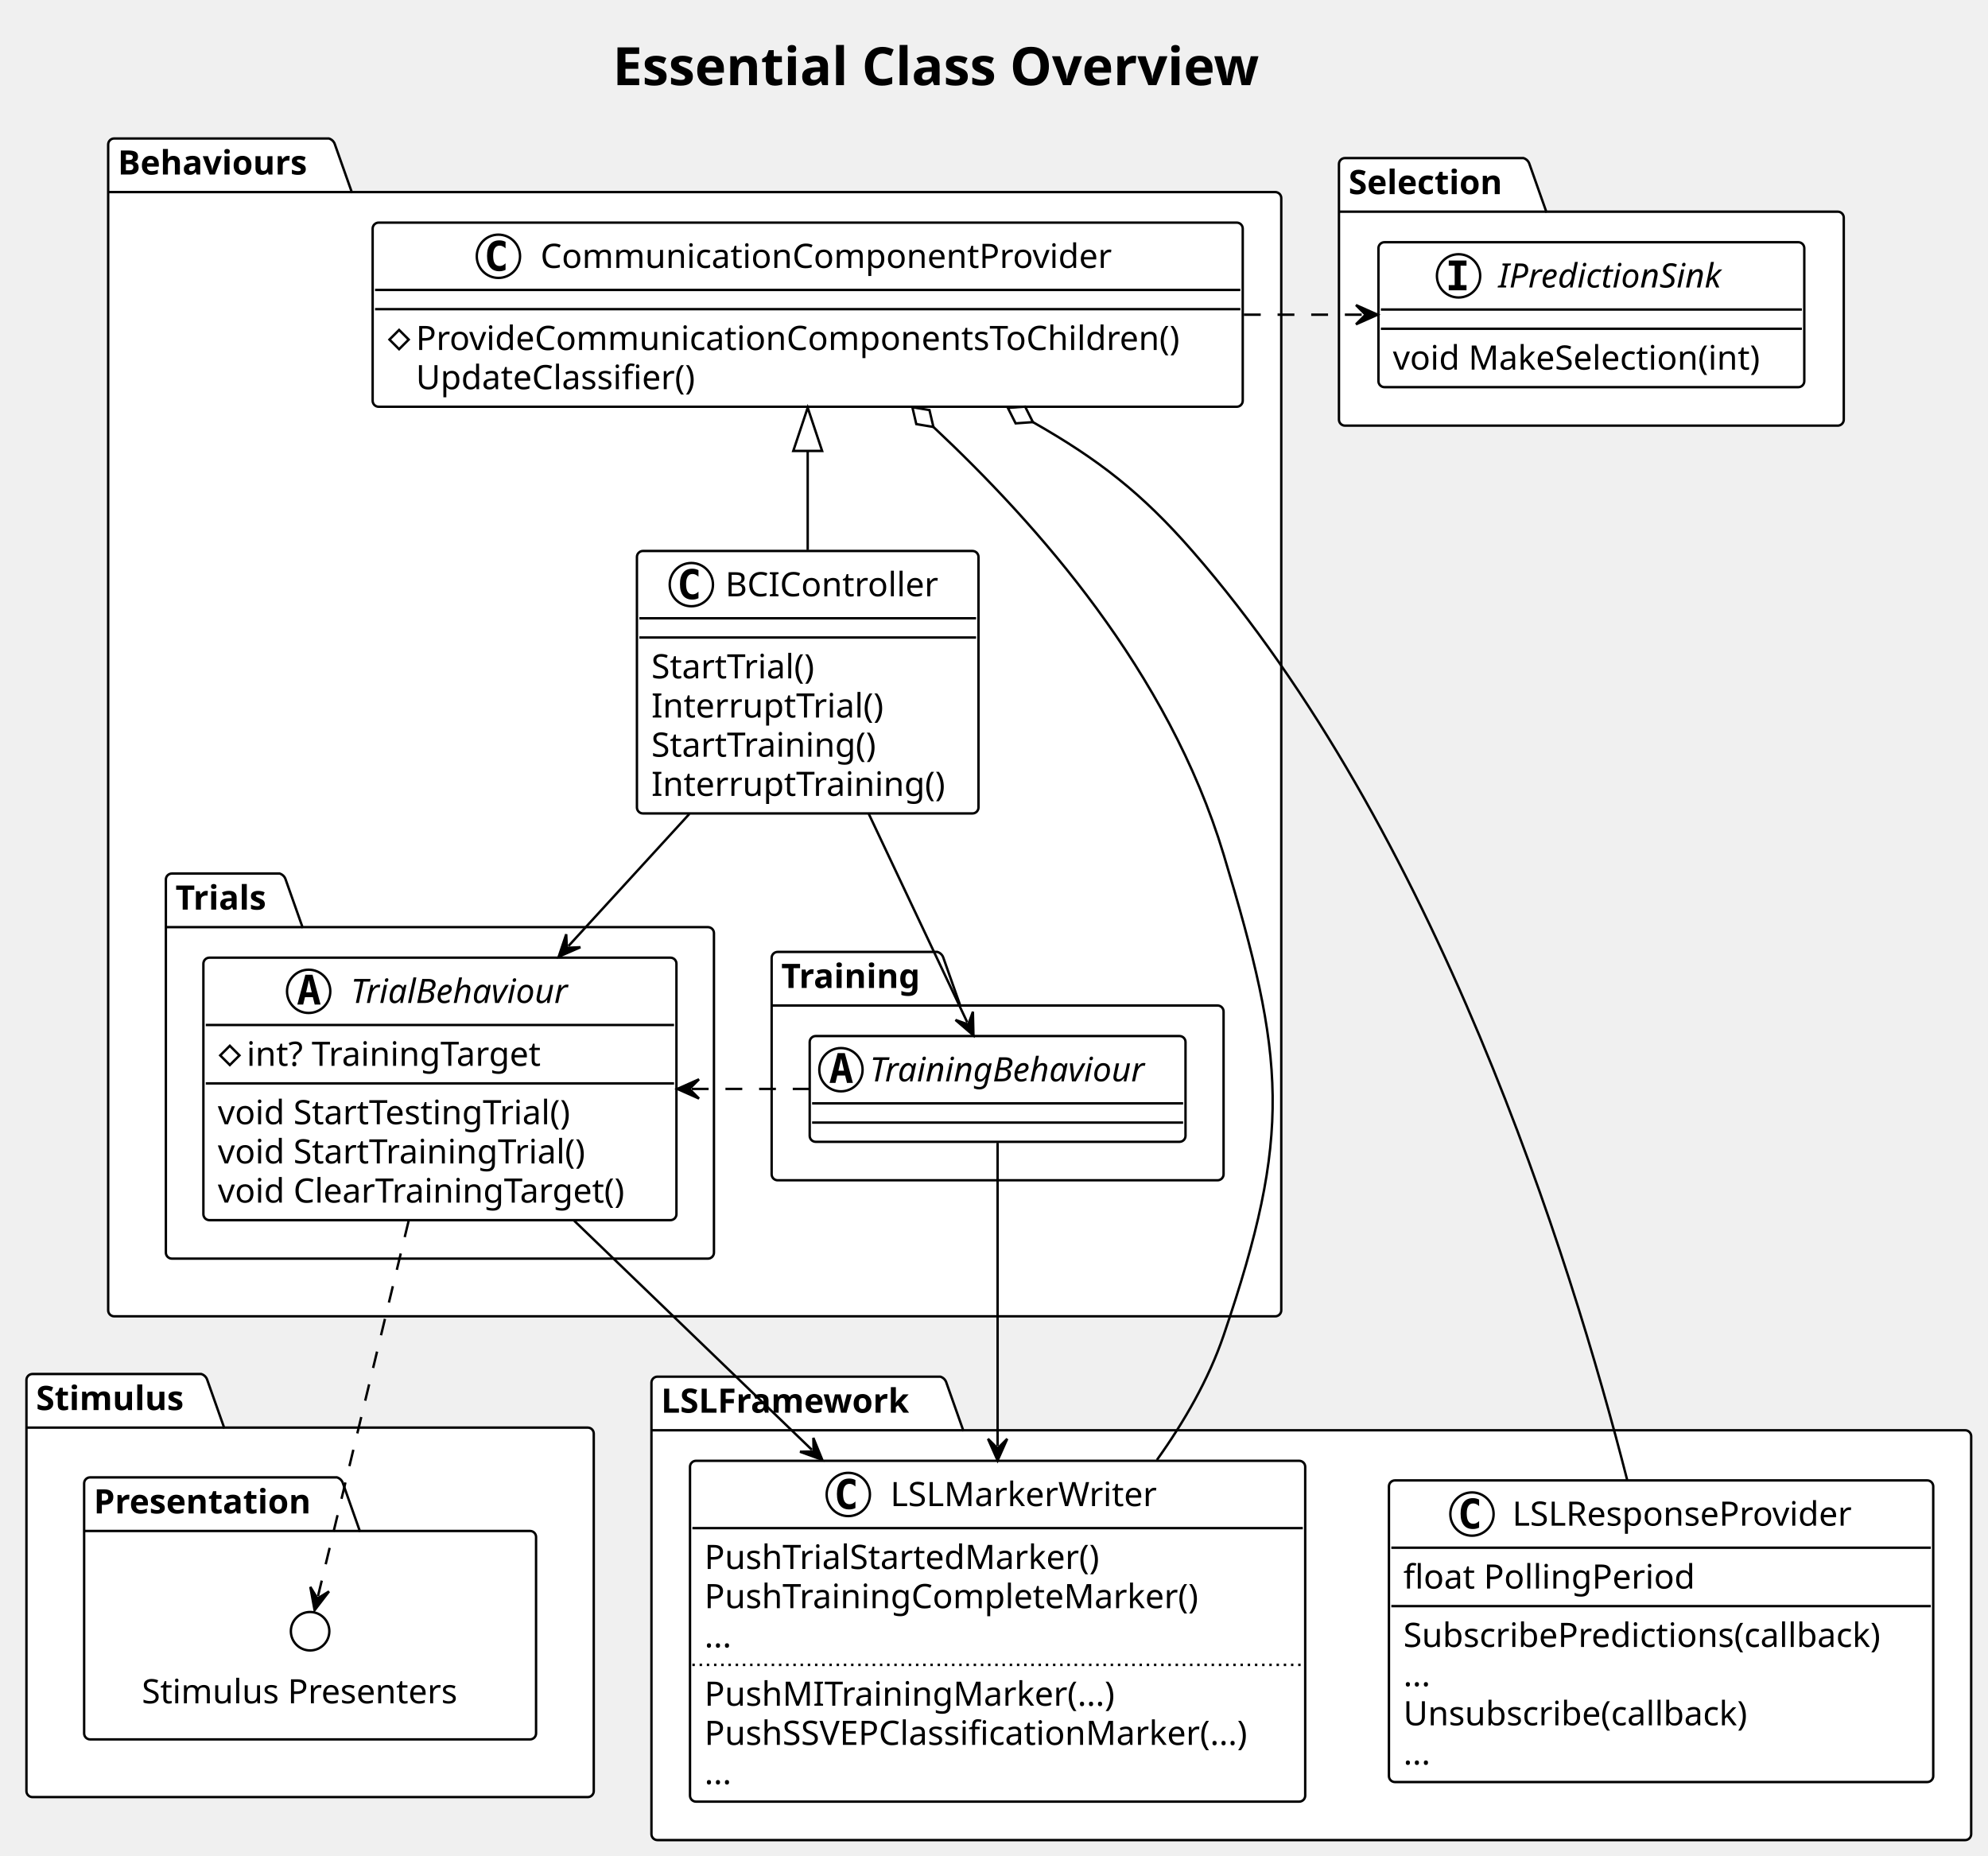
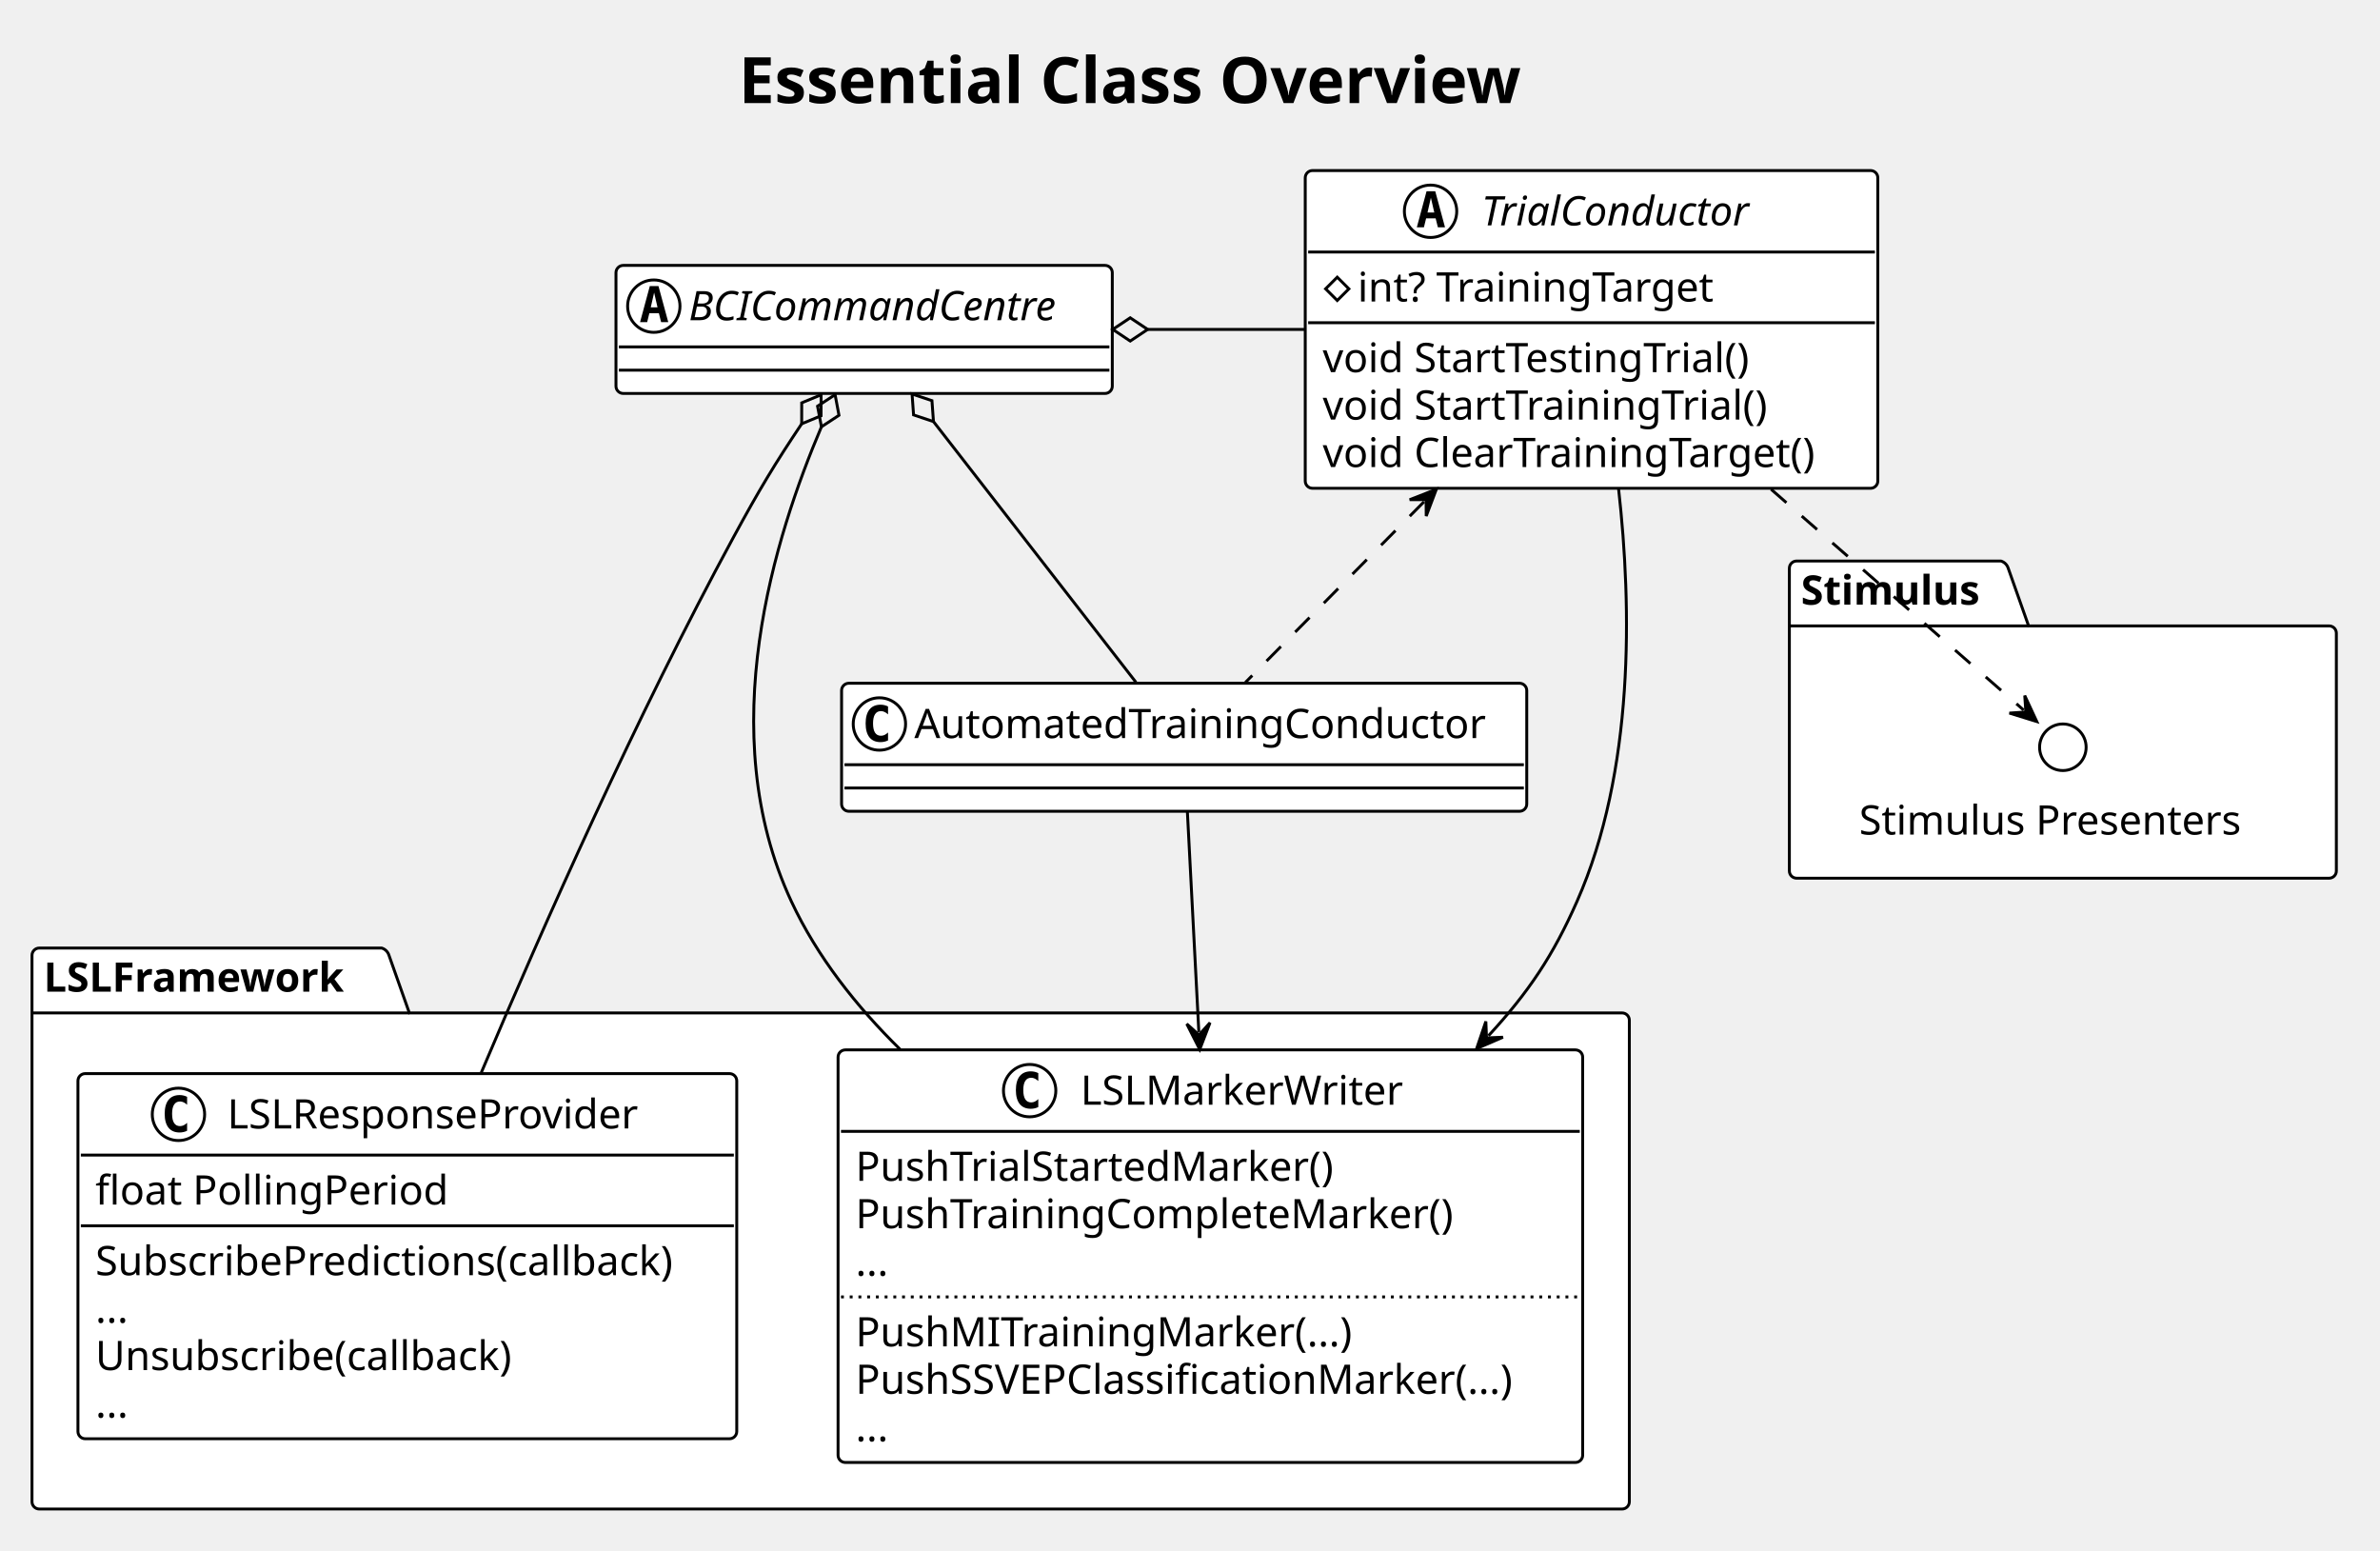
- <svg xmlns="http://www.w3.org/2000/svg" contentStyleType="text/css" data-diagram-type="CLASS" height="772px" preserveAspectRatio="none" style="width:827px;height:772px;background:#FFFFFF;" version="1.1" viewBox="0 0 827 772" width="827px" zoomAndPan="magnify">
+ <svg xmlns="http://www.w3.org/2000/svg" contentStyleType="text/css" data-diagram-type="CLASS" height="533px" preserveAspectRatio="none" style="width:818px;height:533px;background:#FFFFFF;" version="1.1" viewBox="0 0 818 533" width="818px" zoomAndPan="magnify">
  <defs />
  <g>
    <g class="title" data-source-line="2">
-       <text fill="#000000" font-family="Verdana" font-size="22" font-weight="bold" lengthAdjust="spacing" textLength="308.226" x="254.887" y="35.421">Essential Class Overview</text>
+       <text fill="#000000" font-family="Verdana" font-size="22" font-weight="700" lengthAdjust="spacing" textLength="308.226" x="253.887" y="35.421">Essential Class Overview</text>
    </g>
-     <g class="cluster" data-qualified-name="Selection" data-source-line="5" id="ent0003">
-       <path d="M559.5,65.759 L633.747,65.759 A3.75,3.75 0 0 1 636.247,68.259 L643.247,88.056 L764.5,88.056 A2.5,2.5 0 0 1 767,90.556 L767,174.559 A2.5,2.5 0 0 1 764.5,177.059 L559.5,177.059 A2.5,2.5 0 0 1 557,174.559 L557,68.259 A2.5,2.5 0 0 1 559.5,65.759" fill="#FFFFFF" style="stroke:#000000;stroke-width:1;" />
-       <line style="stroke:#000000;stroke-width:1;" x1="557" x2="643.247" y1="88.056" y2="88.056" />
-       <text fill="#000000" font-family="Verdana" font-size="14" font-weight="bold" lengthAdjust="spacing" textLength="73.247" x="561" y="80.754">Selection</text>
+     <g class="cluster" data-qualified-name="LSLFramework" data-source-line="21" id="ent0007">
+       <path d="M13.5,325.799 L131.19,325.799 A3.75,3.75 0 0 1 133.69,328.299 L140.69,348.096 L557.5,348.096 A2.5,2.5 0 0 1 560,350.596 L560,516.079 A2.5,2.5 0 0 1 557.5,518.579 L13.5,518.579 A2.5,2.5 0 0 1 11,516.079 L11,328.299 A2.5,2.5 0 0 1 13.5,325.799" fill="#FFFFFF" style="stroke:#000000;stroke-width:1;" />
+       <line style="stroke:#000000;stroke-width:1;" x1="11" x2="140.69" y1="348.096" y2="348.096" />
+       <text fill="#000000" font-family="Verdana" font-size="14" font-weight="700" lengthAdjust="spacing" textLength="116.689" x="15" y="340.795">LSLFramework</text>
    </g>
-     <g class="cluster" data-qualified-name="Stimulus" data-source-line="15" id="ent0008">
-       <path d="M13.5,571.579 L83.728,571.579 A3.75,3.75 0 0 1 86.228,574.079 L93.228,593.876 L244.5,593.876 A2.5,2.5 0 0 1 247,596.376 L247,745.079 A2.5,2.5 0 0 1 244.5,747.579 L13.5,747.579 A2.5,2.5 0 0 1 11,745.079 L11,574.079 A2.5,2.5 0 0 1 13.5,571.579" fill="#FFFFFF" style="stroke:#000000;stroke-width:1;" />
-       <line style="stroke:#000000;stroke-width:1;" x1="11" x2="93.228" y1="593.876" y2="593.876" />
-       <text fill="#000000" font-family="Verdana" font-size="14" font-weight="bold" lengthAdjust="spacing" textLength="69.228" x="15" y="586.574">Stimulus</text>
+     <g class="cluster" data-qualified-name="Stimulus" data-source-line="50" id="ent0015">
+       <path d="M617.5,192.799 L687.727,192.799 A3.75,3.75 0 0 1 690.227,195.299 L697.227,215.096 L800.5,215.096 A2.5,2.5 0 0 1 803,217.596 L803,299.299 A2.5,2.5 0 0 1 800.5,301.799 L617.5,301.799 A2.5,2.5 0 0 1 615,299.299 L615,195.299 A2.5,2.5 0 0 1 617.5,192.799" fill="#FFFFFF" style="stroke:#000000;stroke-width:1;" />
+       <line style="stroke:#000000;stroke-width:1;" x1="615" x2="697.227" y1="215.096" y2="215.096" />
+       <text fill="#000000" font-family="Verdana" font-size="14" font-weight="700" lengthAdjust="spacing" textLength="69.228" x="619" y="207.794">Stimulus</text>
    </g>
-     <g class="cluster" data-qualified-name="Stimulus.Presentation" data-source-line="9" id="ent0004">
-       <path d="M37.5,614.579 L140.171,614.579 A3.75,3.75 0 0 1 142.671,617.079 L149.671,636.876 L220.5,636.876 A2.5,2.5 0 0 1 223,639.376 L223,721.079 A2.5,2.5 0 0 1 220.5,723.579 L37.5,723.579 A2.5,2.5 0 0 1 35,721.079 L35,617.079 A2.5,2.5 0 0 1 37.5,614.579" fill="#FFFFFF" style="stroke:#000000;stroke-width:1;" />
-       <line style="stroke:#000000;stroke-width:1;" x1="35" x2="149.671" y1="636.876" y2="636.876" />
-       <text fill="#000000" font-family="Verdana" font-size="14" font-weight="bold" lengthAdjust="spacing" textLength="101.671" x="39" y="629.574">Presentation</text>
+     <g class="entity" data-qualified-name="LSLFramework.LSLMarkerWriter" data-source-line="22" id="ent0008">
+       <rect fill="#FFFFFF" height="141.781" rx="2.5" ry="2.5" style="stroke:#000000;stroke-width:1;" width="255.92" x="288.04" y="360.799" />
+       <ellipse cx="353.888" cy="374.799" fill="#FFFFFF" rx="9" ry="9" style="stroke:#000000;stroke-width:1;" />
+       <path d="M356.857,380.44 Q356.279,380.737 355.638,380.877 Q354.998,381.034 354.294,381.034 Q351.794,381.034 350.466,379.393 Q349.154,377.737 349.154,374.612 Q349.154,371.487 350.466,369.831 Q351.794,368.174 354.294,368.174 Q354.998,368.174 355.638,368.331 Q356.294,368.487 356.857,368.784 L356.857,371.502 Q356.232,370.924 355.638,370.659 Q355.044,370.377 354.419,370.377 Q353.076,370.377 352.388,371.456 Q351.701,372.518 351.701,374.612 Q351.701,376.706 352.388,377.784 Q353.076,378.846 354.419,378.846 Q355.044,378.846 355.638,378.581 Q356.232,378.299 356.857,377.721 L356.857,380.44 Z " fill="#000000" />
+       <text fill="#000000" font-family="Verdana" font-size="14" lengthAdjust="spacing" textLength="116.724" x="371.388" y="379.646">LSLMarkerWriter</text>
+       <line style="stroke:#000000;stroke-width:1;" x1="289.04" x2="542.96" y1="388.799" y2="388.799" />
+       <text fill="#000000" font-family="Verdana" font-size="14" lengthAdjust="spacing" textLength="175.663" x="294.04" y="405.795">PushTrialStartedMarker()</text>
+       <text fill="#000000" font-family="Verdana" font-size="14" lengthAdjust="spacing" textLength="218.066" x="294.04" y="422.091">PushTrainingCompleteMarker()</text>
+       <text fill="#000000" font-family="Verdana" font-size="14" lengthAdjust="spacing" textLength="13.351" x="294.04" y="438.388">...</text>
+       <line style="stroke:#000000;stroke-width:1;stroke-dasharray:1,2;" x1="289.04" x2="542.96" y1="445.69" y2="445.69" />
+       <text fill="#000000" font-family="Verdana" font-size="14" lengthAdjust="spacing" textLength="180.154" x="294.04" y="462.685">PushMITrainingMarker(...)</text>
+       <text fill="#000000" font-family="Verdana" font-size="14" lengthAdjust="spacing" textLength="243.92" x="294.04" y="478.982">PushSSVEPClassificationMarker(...)</text>
+       <text fill="#000000" font-family="Verdana" font-size="14" lengthAdjust="spacing" textLength="13.351" x="294.04" y="495.279">...</text>
    </g>
-     <g class="cluster" data-qualified-name="Behaviours" data-source-line="14" id="ent0006">
-       <path d="M47.5,57.609 L136.827,57.609 A3.75,3.75 0 0 1 139.327,60.109 L146.327,79.906 L530.5,79.906 A2.5,2.5 0 0 1 533,82.406 L533,545.079 A2.5,2.5 0 0 1 530.5,547.579 L47.5,547.579 A2.5,2.5 0 0 1 45,545.079 L45,60.109 A2.5,2.5 0 0 1 47.5,57.609" fill="#FFFFFF" style="stroke:#000000;stroke-width:1;" />
-       <line style="stroke:#000000;stroke-width:1;" x1="45" x2="146.327" y1="79.906" y2="79.906" />
-       <text fill="#000000" font-family="Verdana" font-size="14" font-weight="bold" lengthAdjust="spacing" textLength="88.327" x="49" y="72.605">Behaviours</text>
+     <g class="entity" data-qualified-name="LSLFramework.LSLResponseProvider" data-source-line="32" id="ent0009">
+       <rect fill="#FFFFFF" height="125.484" rx="2.5" ry="2.5" style="stroke:#000000;stroke-width:1;" width="226.43" x="26.79" y="368.949" />
+       <ellipse cx="61.337" cy="382.949" fill="#FFFFFF" rx="9" ry="9" style="stroke:#000000;stroke-width:1;" />
+       <path d="M64.306,388.59 Q63.727,388.887 63.087,389.027 Q62.446,389.184 61.743,389.184 Q59.243,389.184 57.915,387.543 Q56.602,385.887 56.602,382.762 Q56.602,379.637 57.915,377.981 Q59.243,376.324 61.743,376.324 Q62.446,376.324 63.087,376.481 Q63.743,376.637 64.306,376.934 L64.306,379.652 Q63.681,379.074 63.087,378.809 Q62.493,378.527 61.868,378.527 Q60.524,378.527 59.837,379.606 Q59.149,380.668 59.149,382.762 Q59.149,384.856 59.837,385.934 Q60.524,386.996 61.868,386.996 Q62.493,386.996 63.087,386.731 Q63.681,386.449 64.306,385.871 L64.306,388.59 Z " fill="#000000" />
+       <text fill="#000000" font-family="Verdana" font-size="14" lengthAdjust="spacing" textLength="150.548" x="78.125" y="387.796">LSLResponseProvider</text>
+       <line style="stroke:#000000;stroke-width:1;" x1="27.79" x2="252.22" y1="396.949" y2="396.949" />
+       <text fill="#000000" font-family="Verdana" font-size="14" lengthAdjust="spacing" textLength="126.492" x="32.79" y="413.945">float PollingPeriod</text>
+       <line style="stroke:#000000;stroke-width:1;" x1="27.79" x2="252.22" y1="421.246" y2="421.246" />
+       <text fill="#000000" font-family="Verdana" font-size="14" lengthAdjust="spacing" textLength="214.43" x="32.79" y="438.241">SubscribePredictions(callback)</text>
+       <text fill="#000000" font-family="Verdana" font-size="14" lengthAdjust="spacing" textLength="13.351" x="32.79" y="454.538">...</text>
+       <text fill="#000000" font-family="Verdana" font-size="14" lengthAdjust="spacing" textLength="154.56" x="32.79" y="470.835">Unsubscribe(callback)</text>
+       <text fill="#000000" font-family="Verdana" font-size="14" lengthAdjust="spacing" textLength="13.351" x="32.79" y="487.132">...</text>
    </g>
-     <g class="cluster" data-qualified-name="Behaviours.Trials" data-source-line="27" id="ent0011">
-       <path d="M71.5,363.389 L116.332,363.389 A3.75,3.75 0 0 1 118.832,365.889 L125.832,385.686 L294.5,385.686 A2.5,2.5 0 0 1 297,388.186 L297,521.079 A2.5,2.5 0 0 1 294.5,523.579 L71.5,523.579 A2.5,2.5 0 0 1 69,521.079 L69,365.889 A2.5,2.5 0 0 1 71.5,363.389" fill="#FFFFFF" style="stroke:#000000;stroke-width:1;" />
-       <line style="stroke:#000000;stroke-width:1;" x1="69" x2="125.832" y1="385.686" y2="385.686" />
-       <text fill="#000000" font-family="Verdana" font-size="14" font-weight="bold" lengthAdjust="spacing" textLength="43.832" x="73" y="378.385">Trials</text>
+     <g class="entity" data-qualified-name="Stimulus.presenters" data-source-line="51" id="ent0016">
+       <ellipse cx="709" cy="256.799" fill="#FFFFFF" rx="8" ry="8" style="stroke:#000000;stroke-width:1;" />
+       <text fill="#000000" font-family="Verdana" font-size="14" lengthAdjust="spacing" textLength="140.027" x="638.986" y="286.795">Stimulus Presenters</text>
    </g>
-     <g class="cluster" data-qualified-name="Behaviours.Training" data-source-line="36" id="ent0013">
-       <path d="M323.5,395.989 L389.954,395.989 A3.75,3.75 0 0 1 392.454,398.489 L399.454,418.286 L506.5,418.286 A2.5,2.5 0 0 1 509,420.786 L509,488.489 A2.5,2.5 0 0 1 506.5,490.989 L323.5,490.989 A2.5,2.5 0 0 1 321,488.489 L321,398.489 A2.5,2.5 0 0 1 323.5,395.989" fill="#FFFFFF" style="stroke:#000000;stroke-width:1;" />
-       <line style="stroke:#000000;stroke-width:1;" x1="321" x2="399.454" y1="418.286" y2="418.286" />
-       <text fill="#000000" font-family="Verdana" font-size="14" font-weight="bold" lengthAdjust="spacing" textLength="65.454" x="325" y="410.985">Training</text>
+     <g class="entity" data-qualified-name="BCICommandCentre" data-source-line="5" id="ent0002">
+       <rect fill="#FFFFFF" height="44" rx="2.5" ry="2.5" style="stroke:#000000;stroke-width:1;" width="170.584" x="211.71" y="91.209" />
+       <ellipse cx="224.71" cy="105.209" fill="#FFFFFF" rx="9" ry="9" style="stroke:#000000;stroke-width:1;" />
+       <path d="M224.819,100.553 L223.663,105.631 L225.991,105.631 L224.819,100.553 Z M223.335,98.319 L226.319,98.319 L229.679,110.709 L227.226,110.709 L226.46,107.647 L223.179,107.647 L222.429,110.709 L219.991,110.709 L223.335,98.319 Z " fill="#000000" />
+       <text fill="#000000" font-family="Verdana" font-size="14" font-style="italic" lengthAdjust="spacing" textLength="142.584" x="236.71" y="110.056">BCICommandCentre</text>
+       <line style="stroke:#000000;stroke-width:1;" x1="212.71" x2="381.294" y1="119.209" y2="119.209" />
+       <line style="stroke:#000000;stroke-width:1;" x1="212.71" x2="381.294" y1="127.209" y2="127.209" />
    </g>
-     <g class="cluster" data-qualified-name="LSLFramework" data-source-line="45" id="ent0018">
-       <path d="M273.5,572.689 L391.19,572.689 A3.75,3.75 0 0 1 393.69,575.189 L400.69,594.986 L817.5,594.986 A2.5,2.5 0 0 1 820,597.486 L820,762.969 A2.5,2.5 0 0 1 817.5,765.469 L273.5,765.469 A2.5,2.5 0 0 1 271,762.969 L271,575.189 A2.5,2.5 0 0 1 273.5,572.689" fill="#FFFFFF" style="stroke:#000000;stroke-width:1;" />
-       <line style="stroke:#000000;stroke-width:1;" x1="271" x2="400.69" y1="594.986" y2="594.986" />
-       <text fill="#000000" font-family="Verdana" font-size="14" font-weight="bold" lengthAdjust="spacing" textLength="116.689" x="275" y="587.684">LSLFramework</text>
+     <g class="entity" data-qualified-name="TrialConductor" data-source-line="8" id="ent0003">
+       <rect fill="#FFFFFF" height="109.188" rx="2.5" ry="2.5" style="stroke:#000000;stroke-width:1;" width="196.789" x="448.61" y="58.609" />
+       <ellipse cx="491.681" cy="72.609" fill="#FFFFFF" rx="9" ry="9" style="stroke:#000000;stroke-width:1;" />
+       <path d="M491.79,67.953 L490.634,73.031 L492.962,73.031 L491.79,67.953 Z M490.306,65.719 L493.29,65.719 L496.65,78.109 L494.196,78.109 L493.431,75.047 L490.15,75.047 L489.4,78.109 L486.962,78.109 L490.306,65.719 Z " fill="#000000" />
+       <text fill="#000000" font-family="Verdana" font-size="14" font-style="italic" lengthAdjust="spacing" textLength="103.147" x="509.181" y="77.456">TrialConductor</text>
+       <line style="stroke:#000000;stroke-width:1;" x1="449.61" x2="644.399" y1="86.609" y2="86.609" />
+       <g data-visibility-modifier="PROTECTED_FIELD">
+         <polygon fill="none" points="459.61,95.258,463.61,99.258,459.61,103.258,455.61,99.258" style="stroke:#000000;stroke-width:1;" />
+       </g>
+       <text fill="#000000" font-family="Verdana" font-size="14" lengthAdjust="spacing" textLength="133.308" x="466.61" y="103.605">int? TrainingTarget</text>
+       <line style="stroke:#000000;stroke-width:1;" x1="449.61" x2="644.399" y1="110.906" y2="110.906" />
+       <text fill="#000000" font-family="Verdana" font-size="14" lengthAdjust="spacing" textLength="161.465" x="454.61" y="127.901">void StartTestingTrial()</text>
+       <text fill="#000000" font-family="Verdana" font-size="14" lengthAdjust="spacing" textLength="167.166" x="454.61" y="144.198">void StartTrainingTrial()</text>
+       <text fill="#000000" font-family="Verdana" font-size="14" lengthAdjust="spacing" textLength="184.789" x="454.61" y="160.495">void ClearTrainingTarget()</text>
    </g>
-     <g class="entity" data-qualified-name="Selection.IPredictionSink" data-source-line="5" id="ent0002">
-       <rect fill="#FFFFFF" height="60.297" rx="2.5" ry="2.5" style="stroke:#000000;stroke-width:1;" width="177.149" x="573.43" y="100.759" />
-       <ellipse cx="606.753" cy="114.759" fill="#FFFFFF" rx="9" ry="9" style="stroke:#000000;stroke-width:1;" />
-       <path d="M602.674,110.525 L602.674,108.369 L610.065,108.369 L610.065,110.525 L607.596,110.525 L607.596,118.603 L610.065,118.603 L610.065,120.759 L602.674,120.759 L602.674,118.603 L605.143,118.603 L605.143,110.525 L602.674,110.525 Z " fill="#000000" />
-       <text fill="#000000" font-family="Verdana" font-size="14" font-style="italic" lengthAdjust="spacing" textLength="103.988" x="623.269" y="119.606">IPredictionSink</text>
-       <line style="stroke:#000000;stroke-width:1;" x1="574.43" x2="749.579" y1="128.759" y2="128.759" />
-       <line style="stroke:#000000;stroke-width:1;" x1="574.43" x2="749.579" y1="136.759" y2="136.759" />
-       <text fill="#000000" font-family="Verdana" font-size="14" lengthAdjust="spacing" textLength="165.149" x="579.43" y="153.755">void MakeSelection(int)</text>
+     <g class="entity" data-qualified-name="AutomatedTrainingConductor" data-source-line="15" id="ent0004">
+       <rect fill="#FFFFFF" height="44" rx="2.5" ry="2.5" style="stroke:#000000;stroke-width:1;" width="235.491" x="289.25" y="234.799" />
+       <ellipse cx="302.25" cy="248.799" fill="#FFFFFF" rx="9" ry="9" style="stroke:#000000;stroke-width:1;" />
+       <path d="M305.219,254.44 Q304.641,254.737 304,254.877 Q303.359,255.034 302.656,255.034 Q300.156,255.034 298.828,253.393 Q297.516,251.737 297.516,248.612 Q297.516,245.487 298.828,243.831 Q300.156,242.174 302.656,242.174 Q303.359,242.174 304,242.331 Q304.656,242.487 305.219,242.784 L305.219,245.502 Q304.594,244.924 304,244.659 Q303.406,244.377 302.781,244.377 Q301.438,244.377 300.75,245.456 Q300.062,246.518 300.062,248.612 Q300.062,250.706 300.75,251.784 Q301.438,252.846 302.781,252.846 Q303.406,252.846 304,252.581 Q304.594,252.299 305.219,251.721 L305.219,254.44 Z " fill="#000000" />
+       <text fill="#000000" font-family="Verdana" font-size="14" lengthAdjust="spacing" textLength="207.491" x="314.25" y="253.646">AutomatedTrainingConductor</text>
+       <line style="stroke:#000000;stroke-width:1;" x1="290.25" x2="523.741" y1="262.799" y2="262.799" />
+       <line style="stroke:#000000;stroke-width:1;" x1="290.25" x2="523.741" y1="270.799" y2="270.799" />
    </g>
-     <g class="entity" data-qualified-name="Stimulus.Presentation.presenters" data-source-line="10" id="ent0005">
-       <ellipse cx="129" cy="678.579" fill="#FFFFFF" rx="8" ry="8" style="stroke:#000000;stroke-width:1;" />
-       <text fill="#000000" font-family="Verdana" font-size="14" lengthAdjust="spacing" textLength="140.027" x="58.986" y="708.574">Stimulus Presenters</text>
+     <g class="link" data-entity-1="ent0002" data-entity-2="ent0003" data-link-type="aggregation" data-source-line="17" id="lnk5">
+       <path codeLine="17" d="M394.45,113.209 C416.41,113.209 426.37,113.209 448.33,113.209" fill="none" id="BCICommandCentre-backto-TrialConductor" style="stroke:#000000;stroke-width:1;" />
+       <polygon fill="none" points="382.45,113.209,388.45,117.209,394.45,113.209,388.45,109.209,382.45,113.209" style="stroke:#000000;stroke-width:1;" />
    </g>
-     <g class="entity" data-qualified-name="Behaviours.BCIController" data-source-line="15" id="ent0007">
-       <rect fill="#FFFFFF" height="109.188" rx="2.5" ry="2.5" style="stroke:#000000;stroke-width:1;" width="142.088" x="264.96" y="229.199" />
-       <ellipse cx="287.593" cy="243.199" fill="#FFFFFF" rx="9" ry="9" style="stroke:#000000;stroke-width:1;" />
-       <path d="M290.562,248.84 Q289.983,249.137 289.343,249.278 Q288.702,249.434 287.999,249.434 Q285.499,249.434 284.171,247.793 Q282.858,246.137 282.858,243.012 Q282.858,239.887 284.171,238.231 Q285.499,236.574 287.999,236.574 Q288.702,236.574 289.343,236.731 Q289.999,236.887 290.562,237.184 L290.562,239.903 Q289.937,239.324 289.343,239.059 Q288.749,238.778 288.124,238.778 Q286.78,238.778 286.093,239.856 Q285.405,240.918 285.405,243.012 Q285.405,245.106 286.093,246.184 Q286.78,247.246 288.124,247.246 Q288.749,247.246 289.343,246.981 Q289.937,246.699 290.562,246.121 L290.562,248.84 Z " fill="#000000" />
-       <text fill="#000000" font-family="Verdana" font-size="14" lengthAdjust="spacing" textLength="92.682" x="301.733" y="248.046">BCIController</text>
-       <line style="stroke:#000000;stroke-width:1;" x1="265.96" x2="406.048" y1="257.199" y2="257.199" />
-       <line style="stroke:#000000;stroke-width:1;" x1="265.96" x2="406.048" y1="265.199" y2="265.199" />
-       <text fill="#000000" font-family="Verdana" font-size="14" lengthAdjust="spacing" textLength="75.79" x="270.96" y="282.195">StartTrial()</text>
-       <text fill="#000000" font-family="Verdana" font-size="14" lengthAdjust="spacing" textLength="103.455" x="270.96" y="298.491">InterruptTrial()</text>
-       <text fill="#000000" font-family="Verdana" font-size="14" lengthAdjust="spacing" textLength="102.423" x="270.96" y="314.788">StartTraining()</text>
-       <text fill="#000000" font-family="Verdana" font-size="14" lengthAdjust="spacing" textLength="130.088" x="270.96" y="331.085">InterruptTraining()</text>
+     <g class="link" data-entity-1="ent0002" data-entity-2="ent0004" data-link-type="aggregation" data-source-line="18" id="lnk6">
+       <path codeLine="18" d="M320.831,144.876 C341.571,171.576 369.63,207.689 390.42,234.459" fill="none" id="BCICommandCentre-backto-AutomatedTrainingConductor" style="stroke:#000000;stroke-width:1;" />
+       <polygon fill="none" points="313.47,135.399,313.992,142.592,320.831,144.876,320.31,137.684,313.47,135.399" style="stroke:#000000;stroke-width:1;" />
    </g>
-     <g class="entity" data-qualified-name="Behaviours.CommunicationComponentProvider" data-source-line="16" id="ent0009">
-       <rect fill="#FFFFFF" height="76.594" rx="2.5" ry="2.5" style="stroke:#000000;stroke-width:1;" width="361.955" x="155.02" y="92.609" />
-       <ellipse cx="207.338" cy="106.609" fill="#FFFFFF" rx="9" ry="9" style="stroke:#000000;stroke-width:1;" />
-       <path d="M210.307,112.25 Q209.728,112.547 209.088,112.688 Q208.447,112.844 207.744,112.844 Q205.244,112.844 203.916,111.203 Q202.603,109.547 202.603,106.422 Q202.603,103.297 203.916,101.641 Q205.244,99.984 207.744,99.984 Q208.447,99.984 209.088,100.141 Q209.744,100.297 210.307,100.594 L210.307,103.312 Q209.682,102.734 209.088,102.469 Q208.494,102.188 207.869,102.188 Q206.525,102.188 205.838,103.266 Q205.15,104.328 205.15,106.422 Q205.15,108.516 205.838,109.594 Q206.525,110.656 207.869,110.656 Q208.494,110.656 209.088,110.391 Q209.682,110.109 210.307,109.531 L210.307,112.25 Z " fill="#000000" />
-       <text fill="#000000" font-family="Verdana" font-size="14" lengthAdjust="spacing" textLength="249.819" x="224.838" y="111.456">CommunicationComponentProvider</text>
-       <line style="stroke:#000000;stroke-width:1;" x1="156.02" x2="515.975" y1="120.609" y2="120.609" />
-       <line style="stroke:#000000;stroke-width:1;" x1="156.02" x2="515.975" y1="128.609" y2="128.609" />
-       <g data-visibility-modifier="PROTECTED_METHOD">
-         <polygon fill="#FFFFFF" points="166.02,137.258,170.02,141.258,166.02,145.258,162.02,141.258" style="stroke:#000000;stroke-width:1;" />
-       </g>
-       <text fill="#000000" font-family="Verdana" font-size="14" lengthAdjust="spacing" textLength="337.955" x="173.02" y="145.605">ProvideCommunicationComponentsToChildren()</text>
-       <text fill="#000000" font-family="Verdana" font-size="14" lengthAdjust="spacing" textLength="125.535" x="173.02" y="161.901">UpdateClassifier()</text>
+     <g class="link" data-entity-1="ent0002" data-entity-2="ent0008" data-link-type="aggregation" data-source-line="42" id="lnk10">
+       <path codeLine="42" d="M282.327,146.674 C266.487,183.954 244.74,251.309 272,309.799 C280.83,328.729 294.24,345.759 309.39,360.639" fill="none" id="BCICommandCentre-backto-LSLMarkerWriter" style="stroke:#000000;stroke-width:1;" />
+       <polygon fill="none" points="287.02,135.629,280.992,139.587,282.327,146.674,288.355,142.716,287.02,135.629" style="stroke:#000000;stroke-width:1;" />
    </g>
-     <g class="entity" data-qualified-name="Behaviours.Trials.TrialBehaviour" data-source-line="28" id="ent0012">
-       <rect fill="#FFFFFF" height="109.188" rx="2.5" ry="2.5" style="stroke:#000000;stroke-width:1;" width="196.789" x="84.61" y="398.389" />
-       <ellipse cx="128.402" cy="412.389" fill="#FFFFFF" rx="9" ry="9" style="stroke:#000000;stroke-width:1;" />
-       <path d="M128.511,407.733 L127.355,412.811 L129.683,412.811 L128.511,407.733 Z M127.027,405.499 L130.011,405.499 L133.371,417.889 L130.918,417.889 L130.152,414.827 L126.871,414.827 L126.121,417.889 L123.683,417.889 L127.027,405.499 Z " fill="#000000" />
-       <text fill="#000000" font-family="Verdana" font-size="14" font-style="italic" lengthAdjust="spacing" textLength="101.705" x="145.902" y="417.236">TrialBehaviour</text>
-       <line style="stroke:#000000;stroke-width:1;" x1="85.61" x2="280.399" y1="426.389" y2="426.389" />
-       <g data-visibility-modifier="PROTECTED_FIELD">
-         <polygon fill="none" points="95.61,435.038,99.61,439.038,95.61,443.038,91.61,439.038" style="stroke:#000000;stroke-width:1;" />
-       </g>
-       <text fill="#000000" font-family="Verdana" font-size="14" lengthAdjust="spacing" textLength="133.308" x="102.61" y="443.385">int? TrainingTarget</text>
-       <line style="stroke:#000000;stroke-width:1;" x1="85.61" x2="280.399" y1="450.686" y2="450.686" />
-       <text fill="#000000" font-family="Verdana" font-size="14" lengthAdjust="spacing" textLength="161.465" x="90.61" y="467.681">void StartTestingTrial()</text>
-       <text fill="#000000" font-family="Verdana" font-size="14" lengthAdjust="spacing" textLength="167.166" x="90.61" y="483.978">void StartTrainingTrial()</text>
-       <text fill="#000000" font-family="Verdana" font-size="14" lengthAdjust="spacing" textLength="184.789" x="90.61" y="500.275">void ClearTrainingTarget()</text>
+     <g class="link" data-entity-1="ent0002" data-entity-2="ent0009" data-link-type="aggregation" data-source-line="43" id="lnk11">
+       <path codeLine="43" d="M275.537,145.643 C266.337,159.393 261.22,167.809 252,184.799 C218.93,245.709 186.72,318.219 165.4,368.649" fill="none" id="BCICommandCentre-backto-LSLResponseProvider" style="stroke:#000000;stroke-width:1;" />
+       <polygon fill="none" points="282.21,135.669,275.549,138.432,275.537,145.643,282.198,142.881,282.21,135.669" style="stroke:#000000;stroke-width:1;" />
    </g>
-     <g class="entity" data-qualified-name="Behaviours.Training.TrainingBehaviour" data-source-line="37" id="ent0014">
-       <rect fill="#FFFFFF" height="44" rx="2.5" ry="2.5" style="stroke:#000000;stroke-width:1;" width="156.338" x="336.83" y="430.989" />
-       <ellipse cx="349.83" cy="444.989" fill="#FFFFFF" rx="9" ry="9" style="stroke:#000000;stroke-width:1;" />
-       <path d="M349.939,440.333 L348.783,445.411 L351.111,445.411 L349.939,440.333 Z M348.455,438.099 L351.439,438.099 L354.799,450.489 L352.346,450.489 L351.58,447.427 L348.299,447.427 L347.549,450.489 L345.111,450.489 L348.455,438.099 Z " fill="#000000" />
-       <text fill="#000000" font-family="Verdana" font-size="14" font-style="italic" lengthAdjust="spacing" textLength="128.338" x="361.83" y="449.836">TrainingBehaviour</text>
-       <line style="stroke:#000000;stroke-width:1;" x1="337.83" x2="492.168" y1="458.989" y2="458.989" />
-       <line style="stroke:#000000;stroke-width:1;" x1="337.83" x2="492.168" y1="466.989" y2="466.989" />
+     <g class="link" data-entity-1="ent0003" data-entity-2="ent0008" data-link-type="dependency" data-source-line="45" id="lnk12">
+       <path codeLine="45" d="M556.31,168.069 C560.87,208.759 561.76,265.049 542,309.799 C533.86,328.239 525.508,340.849 511.588,355.939" fill="none" id="TrialConductor-to-LSLMarkerWriter" style="stroke:#000000;stroke-width:1;" />
+       <polygon fill="#000000" points="507.52,360.349,516.562,356.446,510.91,356.674,510.682,351.022,507.52,360.349" style="stroke:#000000;stroke-width:1;" />
    </g>
-     <g class="entity" data-qualified-name="LSLFramework.LSLMarkerWriter" data-source-line="46" id="ent0019">
-       <rect fill="#FFFFFF" height="141.781" rx="2.5" ry="2.5" style="stroke:#000000;stroke-width:1;" width="255.92" x="287.04" y="607.689" />
-       <ellipse cx="352.888" cy="621.689" fill="#FFFFFF" rx="9" ry="9" style="stroke:#000000;stroke-width:1;" />
-       <path d="M355.857,627.33 Q355.279,627.627 354.638,627.768 Q353.998,627.924 353.294,627.924 Q350.794,627.924 349.466,626.283 Q348.154,624.627 348.154,621.502 Q348.154,618.377 349.466,616.721 Q350.794,615.064 353.294,615.064 Q353.998,615.064 354.638,615.221 Q355.294,615.377 355.857,615.674 L355.857,618.393 Q355.232,617.814 354.638,617.549 Q354.044,617.268 353.419,617.268 Q352.076,617.268 351.388,618.346 Q350.701,619.408 350.701,621.502 Q350.701,623.596 351.388,624.674 Q352.076,625.736 353.419,625.736 Q354.044,625.736 354.638,625.471 Q355.232,625.189 355.857,624.611 L355.857,627.33 Z " fill="#000000" />
-       <text fill="#000000" font-family="Verdana" font-size="14" lengthAdjust="spacing" textLength="116.724" x="370.388" y="626.536">LSLMarkerWriter</text>
-       <line style="stroke:#000000;stroke-width:1;" x1="288.04" x2="541.96" y1="635.689" y2="635.689" />
-       <text fill="#000000" font-family="Verdana" font-size="14" lengthAdjust="spacing" textLength="175.663" x="293.04" y="652.684">PushTrialStartedMarker()</text>
-       <text fill="#000000" font-family="Verdana" font-size="14" lengthAdjust="spacing" textLength="218.066" x="293.04" y="668.981">PushTrainingCompleteMarker()</text>
-       <text fill="#000000" font-family="Verdana" font-size="14" lengthAdjust="spacing" textLength="13.351" x="293.04" y="685.278">...</text>
-       <line style="stroke:#000000;stroke-width:1;stroke-dasharray:1,2;" x1="288.04" x2="541.96" y1="692.58" y2="692.58" />
-       <text fill="#000000" font-family="Verdana" font-size="14" lengthAdjust="spacing" textLength="180.154" x="293.04" y="709.575">PushMITrainingMarker(...)</text>
-       <text fill="#000000" font-family="Verdana" font-size="14" lengthAdjust="spacing" textLength="243.92" x="293.04" y="725.872">PushSSVEPClassificationMarker(...)</text>
-       <text fill="#000000" font-family="Verdana" font-size="14" lengthAdjust="spacing" textLength="13.351" x="293.04" y="742.169">...</text>
+     <g class="link" data-entity-1="ent0004" data-entity-2="ent0008" data-link-type="dependency" data-source-line="46" id="lnk13">
+       <path codeLine="46" d="M408.1,278.999 C409.16,299.379 410.519,325.327 412.039,354.657" fill="none" id="AutomatedTrainingConductor-to-LSLMarkerWriter" style="stroke:#000000;stroke-width:1;" />
+       <polygon fill="#000000" points="412.35,360.649,415.879,351.454,412.091,355.656,407.89,351.868,412.35,360.649" style="stroke:#000000;stroke-width:1;" />
    </g>
-     <g class="entity" data-qualified-name="LSLFramework.LSLResponseProvider" data-source-line="56" id="ent0020">
-       <rect fill="#FFFFFF" height="125.484" rx="2.5" ry="2.5" style="stroke:#000000;stroke-width:1;" width="226.43" x="577.79" y="615.839" />
-       <ellipse cx="612.337" cy="629.839" fill="#FFFFFF" rx="9" ry="9" style="stroke:#000000;stroke-width:1;" />
-       <path d="M615.306,635.48 Q614.727,635.777 614.087,635.918 Q613.446,636.074 612.743,636.074 Q610.243,636.074 608.915,634.433 Q607.602,632.777 607.602,629.652 Q607.602,626.527 608.915,624.871 Q610.243,623.214 612.743,623.214 Q613.446,623.214 614.087,623.371 Q614.743,623.527 615.306,623.824 L615.306,626.543 Q614.681,625.964 614.087,625.699 Q613.493,625.418 612.868,625.418 Q611.524,625.418 610.837,626.496 Q610.149,627.558 610.149,629.652 Q610.149,631.746 610.837,632.824 Q611.524,633.886 612.868,633.886 Q613.493,633.886 614.087,633.621 Q614.681,633.339 615.306,632.761 L615.306,635.48 Z " fill="#000000" />
-       <text fill="#000000" font-family="Verdana" font-size="14" lengthAdjust="spacing" textLength="150.548" x="629.125" y="634.686">LSLResponseProvider</text>
-       <line style="stroke:#000000;stroke-width:1;" x1="578.79" x2="803.22" y1="643.839" y2="643.839" />
-       <text fill="#000000" font-family="Verdana" font-size="14" lengthAdjust="spacing" textLength="126.492" x="583.79" y="660.835">float PollingPeriod</text>
-       <line style="stroke:#000000;stroke-width:1;" x1="578.79" x2="803.22" y1="668.136" y2="668.136" />
-       <text fill="#000000" font-family="Verdana" font-size="14" lengthAdjust="spacing" textLength="214.43" x="583.79" y="685.131">SubscribePredictions(callback)</text>
-       <text fill="#000000" font-family="Verdana" font-size="14" lengthAdjust="spacing" textLength="13.351" x="583.79" y="701.428">...</text>
-       <text fill="#000000" font-family="Verdana" font-size="14" lengthAdjust="spacing" textLength="154.56" x="583.79" y="717.725">Unsubscribe(callback)</text>
-       <text fill="#000000" font-family="Verdana" font-size="14" lengthAdjust="spacing" textLength="13.351" x="583.79" y="734.022">...</text>
+     <g class="link" data-entity-1="ent0003" data-entity-2="ent0004" data-link-type="dependency" data-source-line="47" id="lnk14">
+       <path codeLine="47" d="M489.451,172.406 C466.581,195.536 445.41,216.959 428.05,234.509" fill="none" id="TrialConductor-backto-AutomatedTrainingConductor" style="stroke:#000000;stroke-width:1;stroke-dasharray:7,7;" />
+       <polygon fill="#000000" points="493.67,168.139,484.498,171.727,490.154,171.695,490.187,177.352,493.67,168.139" style="stroke:#000000;stroke-width:1;" />
    </g>
-     <g class="link" data-entity-1="ent0009" data-entity-2="ent0007" data-link-type="extension" data-source-line="16" id="lnk10">
-       <path d="M336,187.589 C336,205.489 336,209.199 336,228.809" fill="none" id="CommunicationComponentProvider-backto-BCIController" style="stroke:#000000;stroke-width:1;" />
-       <polygon fill="none" points="336,169.589,330,187.589,342,187.589,336,169.589" style="stroke:#000000;stroke-width:1;" />
-     </g>
-     <g class="link" data-entity-1="ent0007" data-entity-2="ent0012" data-link-type="dependency" data-source-line="40" id="lnk15">
-       <path codeLine="40" d="M286.75,338.619 C269.36,357.609 253.871,374.543 236.471,393.553" fill="none" id="BCIController-to-TrialBehaviour" style="stroke:#000000;stroke-width:1;" />
-       <polygon fill="#000000" points="232.42,397.979,241.447,394.041,235.796,394.291,235.546,388.64,232.42,397.979" style="stroke:#000000;stroke-width:1;" />
-     </g>
-     <g class="link" data-entity-1="ent0007" data-entity-2="ent0014" data-link-type="dependency" data-source-line="41" id="lnk16">
-       <path codeLine="41" d="M361.43,338.619 C376.23,369.929 391.487,402.224 402.387,425.294" fill="none" id="BCIController-to-TrainingBehaviour" style="stroke:#000000;stroke-width:1;" />
-       <polygon fill="#000000" points="404.95,430.719,404.722,420.873,402.814,426.199,397.489,424.291,404.95,430.719" style="stroke:#000000;stroke-width:1;" />
-     </g>
-     <g class="link" data-entity-1="ent0009" data-entity-2="ent0002" data-link-type="dependency" data-source-line="42" id="lnk17">
-       <path codeLine="42" d="M517.46,130.909 C536,130.909 548.54,130.909 567.08,130.909" fill="none" id="CommunicationComponentProvider-to-IPredictionSink" style="stroke:#000000;stroke-width:1;stroke-dasharray:7,7;" />
-       <polygon fill="#000000" points="573.08,130.909,564.08,126.909,568.08,130.909,564.08,134.909,573.08,130.909" style="stroke:#000000;stroke-width:1;" />
-     </g>
-     <g class="link" data-entity-1="ent0009" data-entity-2="ent0019" data-link-type="aggregation" data-source-line="66" id="lnk21">
-       <path codeLine="66" d="M388.291,177.611 C431.581,218.231 485.99,279.309 509,355.389 C534.75,440.559 537.68,471.359 509,555.579 C502.79,573.799 492.64,591.429 481.26,607.349" fill="none" id="CommunicationComponentProvider-backto-LSLMarkerWriter" style="stroke:#000000;stroke-width:1;" />
-       <polygon fill="none" points="379.54,169.399,381.178,176.422,388.291,177.611,386.652,170.588,379.54,169.399" style="stroke:#000000;stroke-width:1;" />
-     </g>
-     <g class="link" data-entity-1="ent0009" data-entity-2="ent0020" data-link-type="aggregation" data-source-line="67" id="lnk22">
-       <path codeLine="67" d="M429.691,175.601 C456.841,191.042 474.95,205.069 496,229.199 C597.42,345.459 653.12,522.639 676.9,615.639" fill="none" id="CommunicationComponentProvider-backto-LSLResponseProvider" style="stroke:#000000;stroke-width:1;" />
-       <polygon fill="none" points="419.26,169.669,422.498,176.113,429.691,175.601,426.453,169.158,419.26,169.669" style="stroke:#000000;stroke-width:1;" />
-     </g>
-     <g class="link" data-entity-1="ent0012" data-entity-2="ent0019" data-link-type="dependency" data-source-line="69" id="lnk23">
-       <path codeLine="69" d="M238.87,507.829 C269.84,537.679 304.4,570.986 337.74,603.116" fill="none" id="TrialBehaviour-to-LSLMarkerWriter" style="stroke:#000000;stroke-width:1;" />
-       <polygon fill="#000000" points="342.06,607.279,338.355,598.154,338.46,603.81,332.804,603.914,342.06,607.279" style="stroke:#000000;stroke-width:1;" />
-     </g>
-     <g class="link" data-entity-1="ent0014" data-entity-2="ent0019" data-link-type="dependency" data-source-line="70" id="lnk24">
-       <path codeLine="70" d="M415,475.419 C415,505.589 415,555.979 415,601.549" fill="none" id="TrainingBehaviour-to-LSLMarkerWriter" style="stroke:#000000;stroke-width:1;" />
-       <polygon fill="#000000" points="415,607.549,419,598.549,415,602.549,411,598.549,415,607.549" style="stroke:#000000;stroke-width:1;" />
-     </g>
-     <g class="link" data-entity-1="ent0012" data-entity-2="ent0014" data-link-type="dependency" data-source-line="71" id="lnk25">
-       <path codeLine="71" d="M287.78,452.989 C305.99,452.989 318.21,452.989 336.42,452.989" fill="none" id="TrialBehaviour-backto-TrainingBehaviour" style="stroke:#000000;stroke-width:1;stroke-dasharray:7,7;" />
-       <polygon fill="#000000" points="281.78,452.989,290.78,456.989,286.78,452.989,290.78,448.989,281.78,452.989" style="stroke:#000000;stroke-width:1;" />
-     </g>
-     <g class="link" data-entity-1="ent0012" data-entity-2="ent0005" data-link-type="dependency" data-source-line="73" id="lnk26">
-       <path codeLine="73" d="M170,507.829 C156.64,563.129 138.38,638.767 132.28,664.007" fill="none" id="TrialBehaviour-to-presenters" style="stroke:#000000;stroke-width:1;stroke-dasharray:7,7;" />
-       <polygon fill="#000000" points="130.87,669.839,136.872,662.031,132.045,664.979,129.096,660.152,130.87,669.839" style="stroke:#000000;stroke-width:1;" />
+     <g class="link" data-entity-1="ent0003" data-entity-2="ent0016" data-link-type="dependency" data-source-line="54" id="lnk17">
+       <path codeLine="54" d="M608.71,168.139 C643.22,198.309 678.183,228.86 695.523,244.02" fill="none" id="TrialConductor-to-presenters" style="stroke:#000000;stroke-width:1;stroke-dasharray:7,7;" />
+       <polygon fill="#000000" points="700.04,247.969,695.897,239.034,696.276,244.678,690.632,245.057,700.04,247.969" style="stroke:#000000;stroke-width:1;" />
    </g>
  </g>
</svg>
